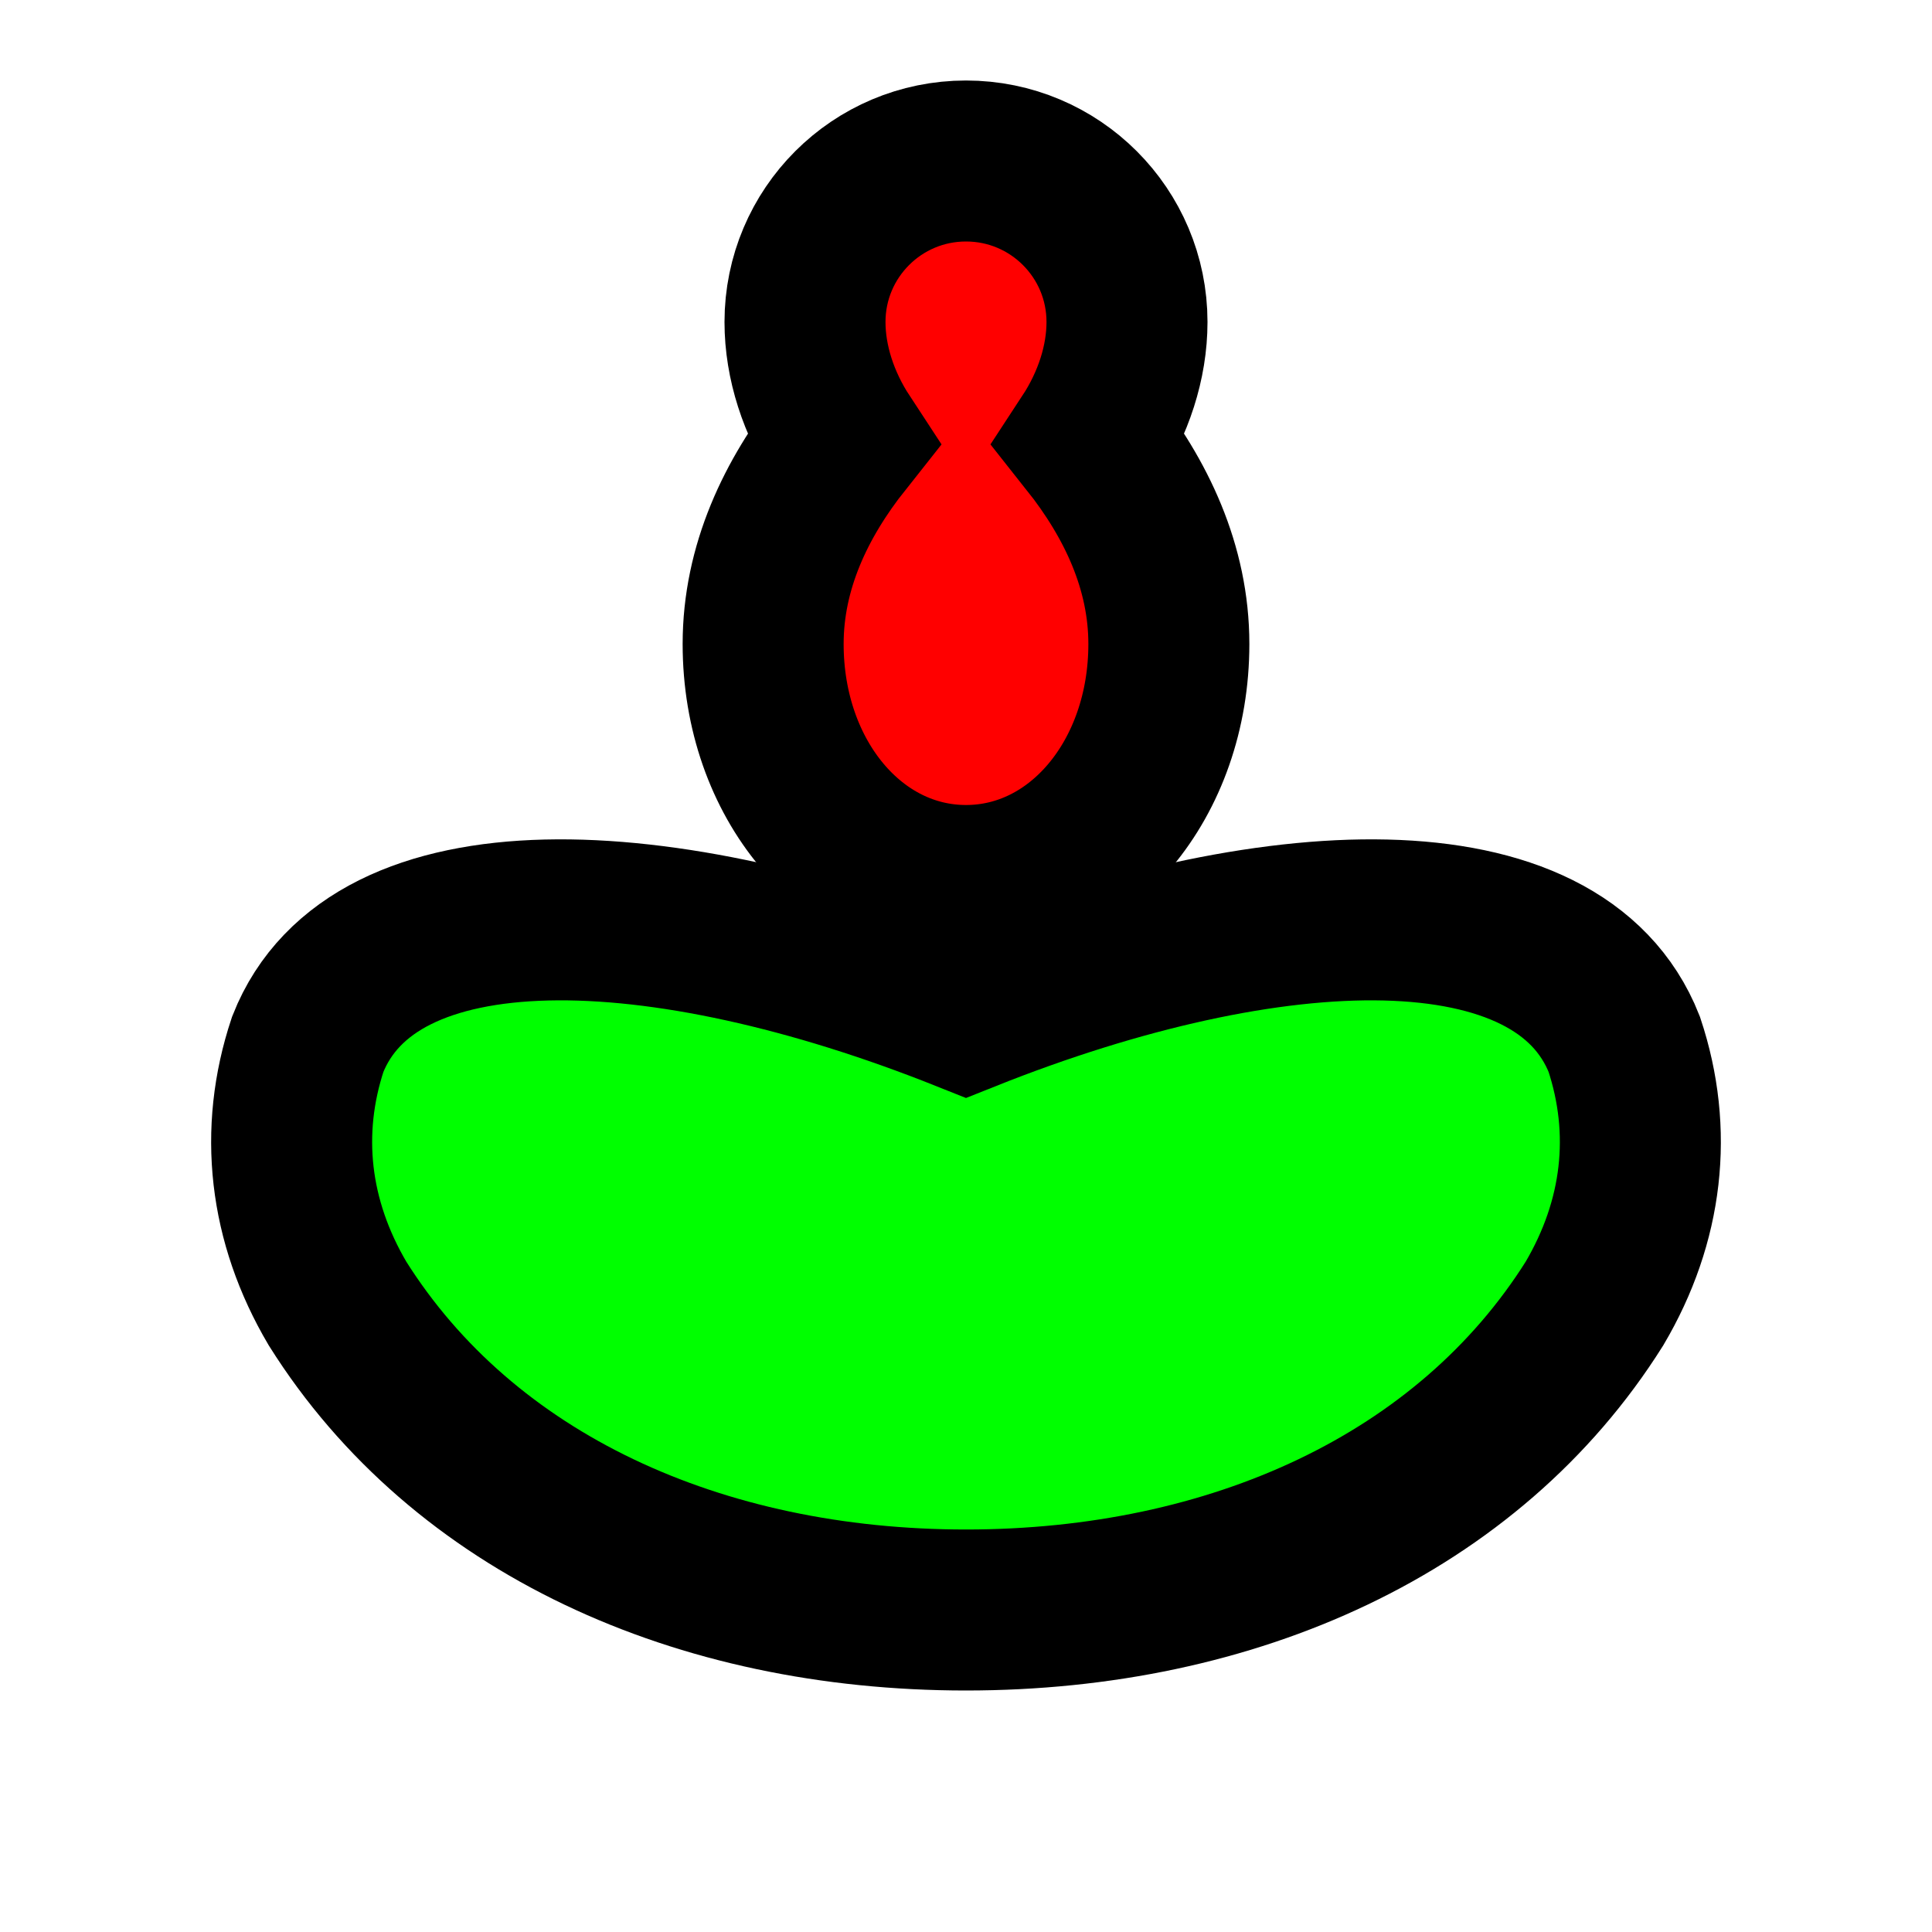
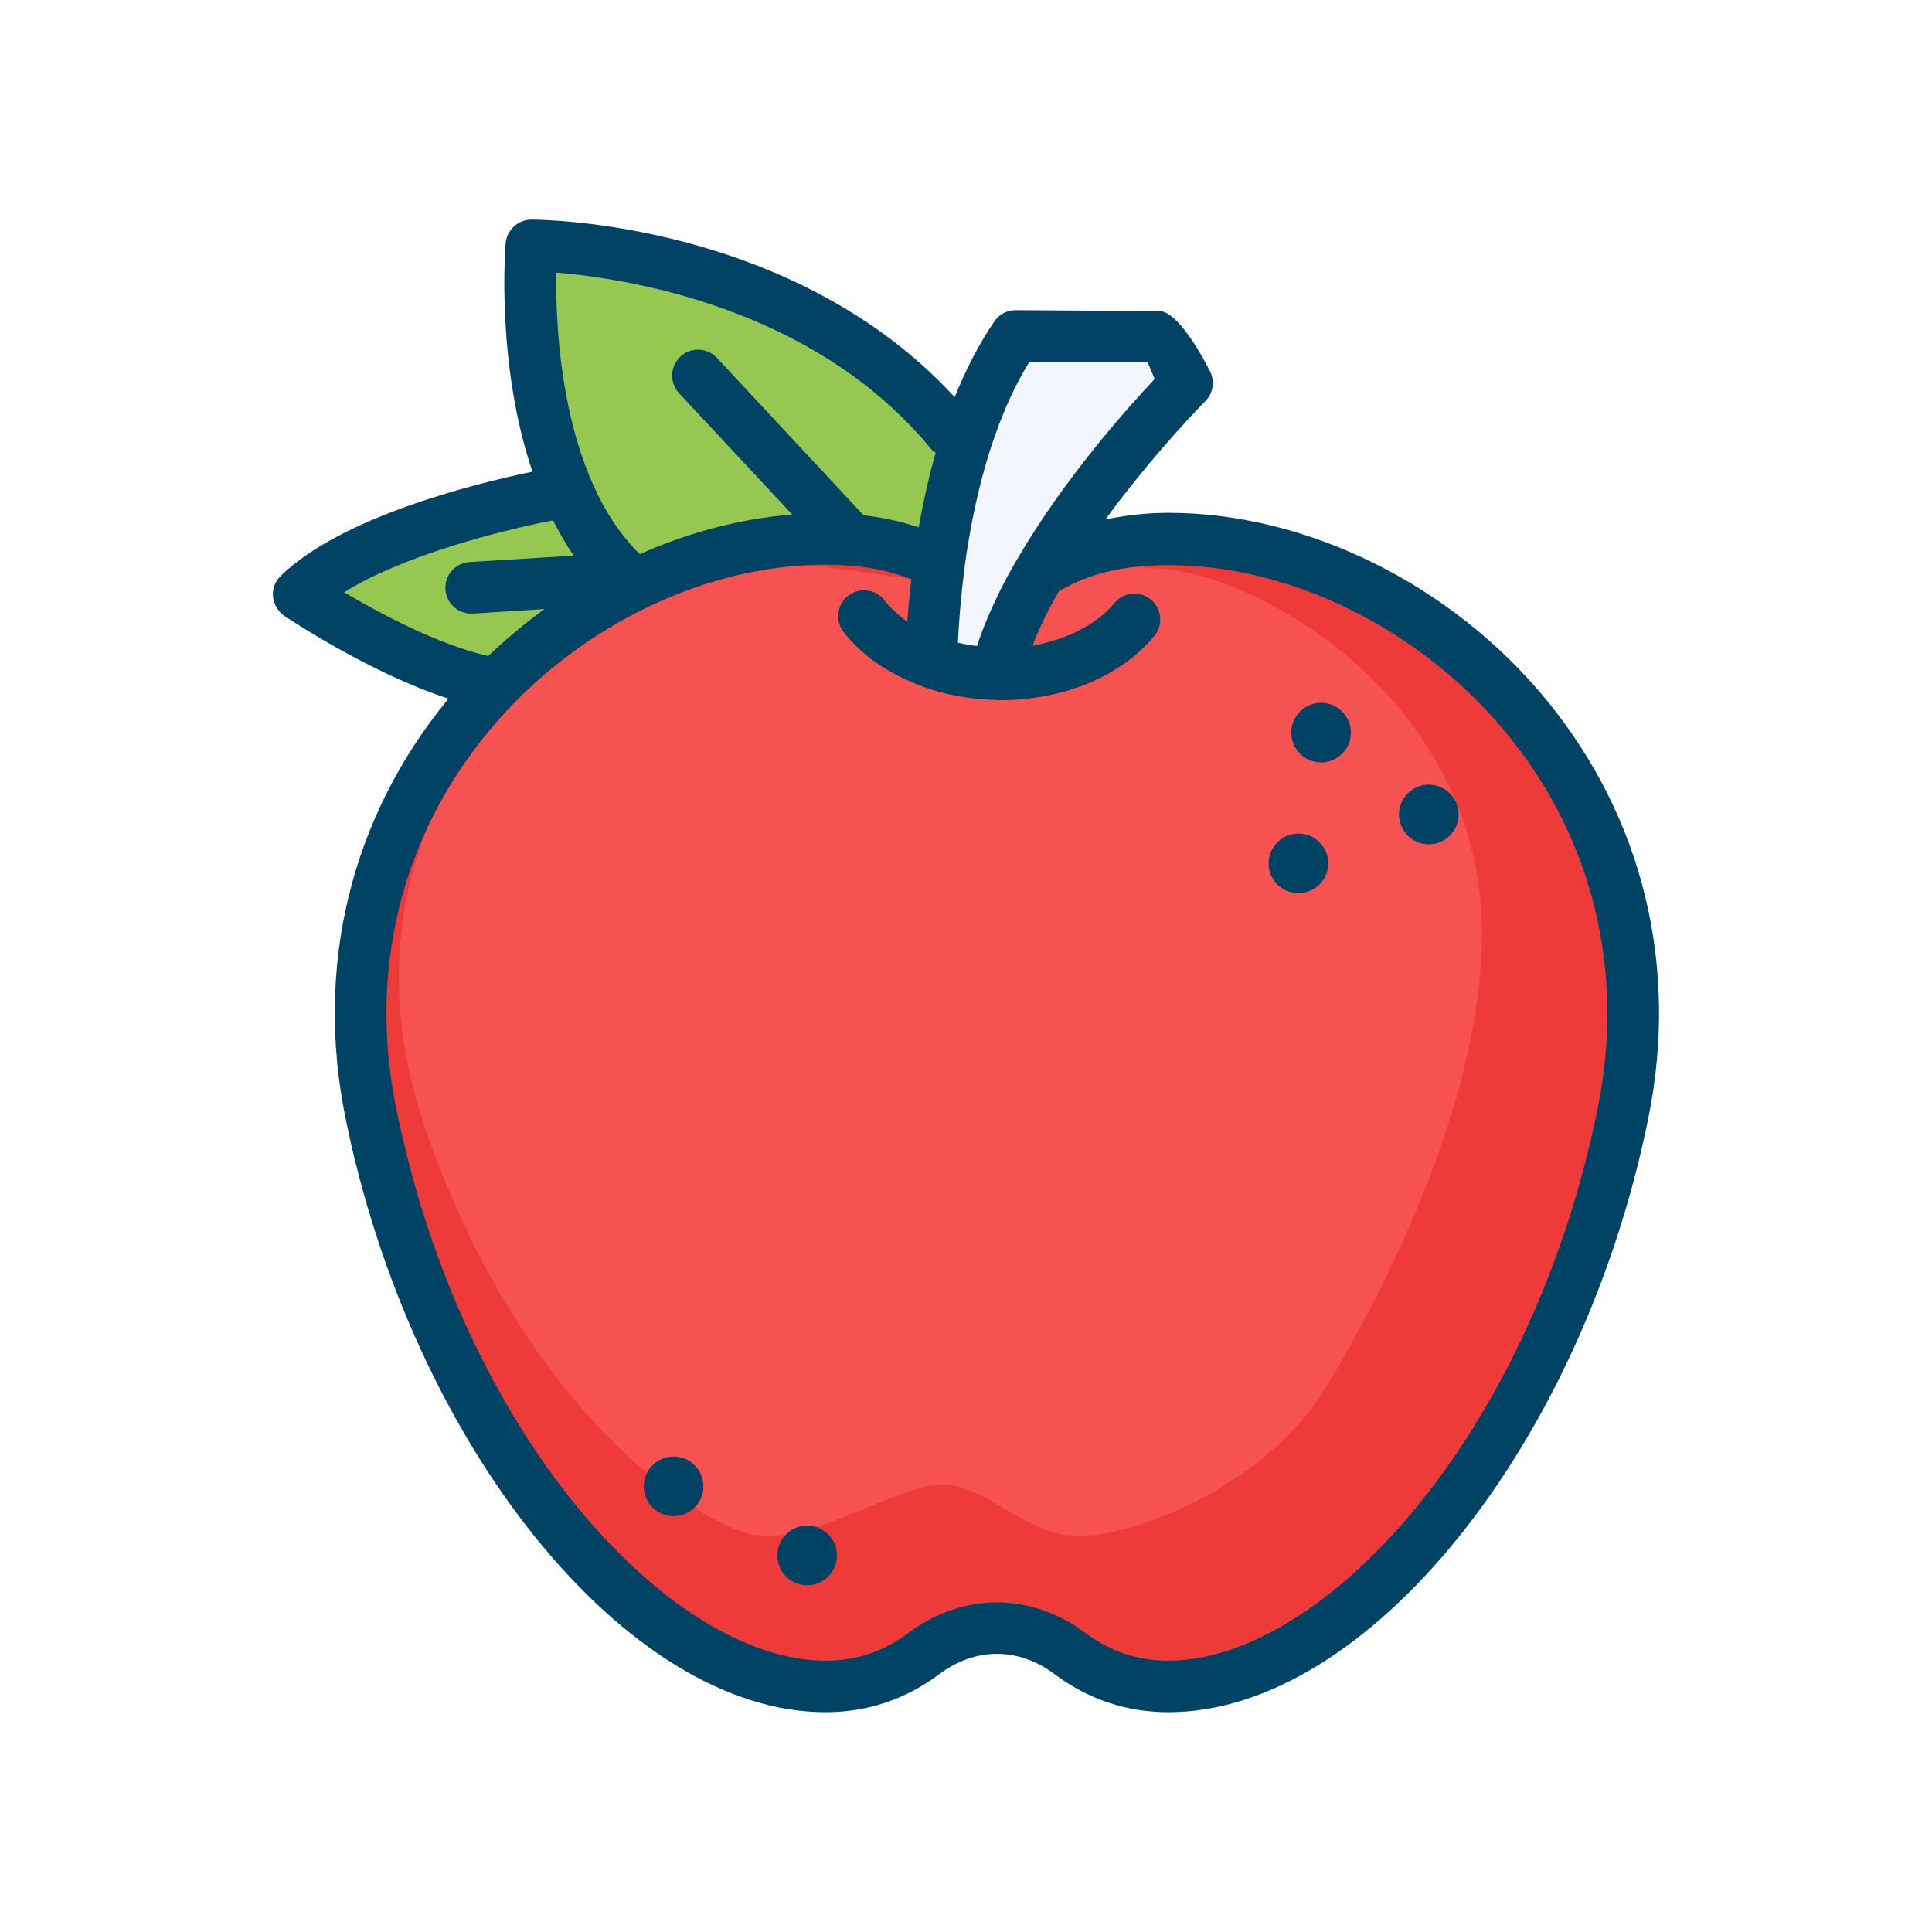
- <svg xmlns="http://www.w3.org/2000/svg" width="100" height="100" viewBox="0 0 24 24" fill="none" stroke="black" stroke-width="2">
-   <path d="M12 2C10.895 2 10 2.895 10 4C10 4.5 10.169 5.015 10.464 5.465C9.885 6.195 9.48 7.047 9.48 8C9.48 9.68 10.586 11 12 11C13.414 11 14.52 9.68 14.52 8C14.52 7.047 14.115 6.195 13.536 5.465C13.831 5.015 14 4.5 14 4C14 2.895 13.105 2 12 2Z" fill="#ff0000" />
-   <path d="M12 20C8.686 20 5.759 18.684 4.193 16.193C3.59 15.171 3.463 14.055 3.823 12.972C4.634 10.918 8.199 11.047 12 12.563C15.801 11.047 19.366 10.918 20.177 12.972C20.537 14.055 20.41 15.171 19.807 16.193C18.241 18.684 15.314 20 12 20Z" fill="#00ff00" />
+ <svg xmlns="http://www.w3.org/2000/svg" width="800px" height="800px" viewBox="0 0 1024 1024" class="icon" version="1.1">
+   <path d="M283.9 136.9l10.9 119.9-131.3 55 86.2 50.2 91.5-54.8 89.6-24.4 65.1 13.5 16.1-66.1s-51.8-57.5-116.7-80.3-111.4-13-111.4-13z" fill="#95C751" />
+   <path d="M341.2 307.2C273 335 145.4 459.5 204.8 637.1S376.3 888.6 412 894c35.7 5.4 87.6-31.5 116.4-31.5s53.8 34.7 89.5 32 112.8-32.5 149.7-93 117.1-213.9 92.2-328.1c-24.9-114.2-132.3-170.6-181.1-179.8s-132.3 6.3-156.2 5.6c-23.9-0.7-84.6-15.3-116.1-8.5-31.4 6.7-65.2 16.5-65.2 16.5z" fill="#F75252" />
+   <path d="M861.2 471.3c-24.9-114.2-132.3-170.6-181.1-179.8-48.8-9.2-132.3 6.3-156.2 5.6s-84.6-15.3-116.1-8.5c-31.5 6.7-65.2 16.5-65.2 16.5-68.2 27.7-195.9 152.2-136.4 329.9s171.5 251.4 207.1 256.9c35.7 5.4 87.6-31.5 116.4-31.5s53.8 34.7 89.5 32c35.8-2.7 112.8-32.5 149.7-93 37-60.5 117.2-213.9 92.3-328.1zM703 735c-31.4 51.5-96.8 76.7-127.3 79.1-30.4 2.3-51.7-27.2-76.1-27.2-24.5 0-68.7 31.4-99 26.7-30.3-4.6-125.5-67.3-176.1-218.4-50.6-151.1 57.9-257 115.9-280.6 0 0 28.7-8.3 55.5-14 26.7-5.7 78.4 6.6 98.7 7.3 20.3 0.6 91.3-12.6 132.8-4.8 41.5 7.8 132.8 55.8 154 152.9 21.2 97.1-47.1 227.5-78.4 279z" fill="#EF3A3A" />
+   <path d="M499.7 350.6s14.7-115.5 27.3-140.7 23.1-33.4 23.1-33.4l69.1 4.1 8.9 26s-70.8 85.1-81.3 105.2-13.8 44.5-13.8 44.5l-33.3-5.7z" fill="#F2F5FB" />
+   <path d="M819.9 371.3c-50.2-61.4-127.1-99.5-200.6-99.5-11.9 0-22.9 1.4-33.4 3.5 25.7-35.1 52.4-62.2 52.9-62.6 4.4-4.4 5.3-11.1 2.2-16.5 0 0-15.4-31.3-26.5-31.3l-76.2-0.5c-4.5 0-8.8 2.2-11.3 6-8.4 12.3-15.3 26-21 40.1-85.4-92.9-218.4-94.1-224.3-94.1-7.1 0-13.1 5.5-13.7 12.6-0.3 3.7-4.9 64.5 14.2 121-31.8 6.6-101.3 24.1-133.4 55.2-3 2.9-4.5 6.9-4.1 11 0.4 4.1 2.6 7.8 6 10.2 2.1 1.4 45.2 30.3 87 43.9-0.3 0.3-0.6 0.6-0.8 1-50.9 62.3-70.1 140.8-53.8 221.1 35.1 173.8 149.2 315.1 254.4 315.1 22.2 0 42.5-6.8 60.4-20.2 19.1-14.3 41.9-14.3 61 0 17.9 13.4 38.2 20.2 60.4 20.2 105.2 0 219.3-141.4 254.4-315.1 16.2-80.3-2.9-158.8-53.8-221.1zM545.6 191.8h62.6l3.8 9.1c-14.8 15.7-48.5 53.5-72.8 95.4 0 0.1-0.1 0.1-0.1 0.1-0.2 0.4-0.4 0.8-0.7 1.2-1.5 2.6-2.9 5.1-4.3 7.7-0.7 1.2-1.4 2.5-2 3.7-1.7 3.3-3.3 6.6-4.9 10-0.2 0.4-0.4 0.9-0.6 1.3-3.4 7.4-6.4 14.8-8.8 22.1-3.4-0.4-6.8-1-10.1-1.8 0.5-10.1 1.5-24.1 3.6-40.2v-0.2c4.6-33.6 14.1-75.7 34.3-108.4z m-250.8-47.3c35.8 2.9 136.5 17.6 198.9 93.7 0.6 0.8 1.5 1.2 2.2 1.8-3.8 13.4-6.7 26.8-9 39.5-9.1-3.1-18.9-5.2-29.2-6.4L380 189.7c-5.2-5.6-13.8-5.8-19.4-0.7-5.5 5.2-5.8 13.8-0.7 19.4l60 64.3c-27.3 2.2-54.7 9.4-80.8 21-41.3-40.5-44.7-118.1-44.3-149.2z m-1.7 131.3c3.3 6.4 6.8 12.7 11 18.7l-55.2 3.4c-7.6 0.5-13.3 7-12.8 14.5 0.5 7.3 6.5 12.8 13.7 12.8h0.9l37.9-2.4c-10.4 7.6-20.4 15.9-29.8 24.9-26.6-6-57.8-22.8-76.4-33.8 31-19.4 82.5-32.6 110.7-38.1zM846.9 587c-35.4 175.4-146.3 293.2-227.6 293.2-16.3 0-30.7-4.8-44-14.7-14.5-10.8-30.7-16.2-46.9-16.2s-32.4 5.4-46.9 16.2c-13.2 9.9-27.6 14.7-44 14.7-81.3 0-192.2-117.8-227.6-293.2-14.6-72.1 2.5-142.5 48.2-198.3 45.1-55.2 113.9-89.4 179.4-89.4 17.4 0 32.4 2.5 45.5 7.7 0 0.3-0.1 0.6-0.1 1-0.5 4.4-0.9 8.7-1.3 12.7 0 0.4-0.1 0.7-0.1 1.1-0.2 2.6-0.4 5.2-0.6 7.6-4.7-3.3-8.8-7-12.1-11.2-4.6-6-13.2-7.1-19.2-2.5s-7.1 13.2-2.5 19.2c9.7 12.7 24.4 22.5 41.5 28.8 0.2 0.1 0.3 0.2 0.5 0.3 0.2 0.1 0.5 0.1 0.8 0.2 5.7 2 11.6 3.6 17.7 4.7 0.4 0.1 0.7 0.1 1.1 0.2 6.1 1.1 12.4 1.7 18.8 1.9h0.4c0.8 0 1.6 0.1 2.4 0.1 33.4 0 63.9-12.7 81.5-34 4.8-5.8 4-14.5-1.8-19.3-5.8-4.8-14.5-4-19.3 1.8-9.4 11.4-25.3 19.4-43.4 22.6 0.6-1.6 1.2-3.2 1.9-4.9 1.1-2.7 2.4-5.4 3.7-8.1 0.6-1.3 1.2-2.7 1.9-4 1.5-3 3.2-6.2 5-9.3 0.5-0.8 0.9-1.6 1.4-2.5 15.7-9.4 34.7-13.9 58.1-13.9 65.5 0 134.2 34.3 179.4 89.4 45.6 55.6 62.7 126 48.2 198.1z" fill="#004364" />
+   <path d="M700.2 388.3m-15.8 0a15.8 15.8 0 1 0 31.6 0 15.8 15.8 0 1 0-31.6 0Z" fill="#004364" />
+   <path d="M757.3 431.7m-15.8 0a15.8 15.8 0 1 0 31.6 0 15.8 15.8 0 1 0-31.6 0Z" fill="#004364" />
+   <path d="M688.2 457.6m-15.8 0a15.8 15.8 0 1 0 31.6 0 15.8 15.8 0 1 0-31.6 0Z" fill="#004364" />
+   <path d="M427.8 824.4m-15.8 0a15.8 15.8 0 1 0 31.6 0 15.8 15.8 0 1 0-31.6 0Z" fill="#004364" />
+   <path d="M357 787.8m-15.8 0a15.8 15.8 0 1 0 31.6 0 15.8 15.8 0 1 0-31.6 0Z" fill="#004364" />
</svg>
